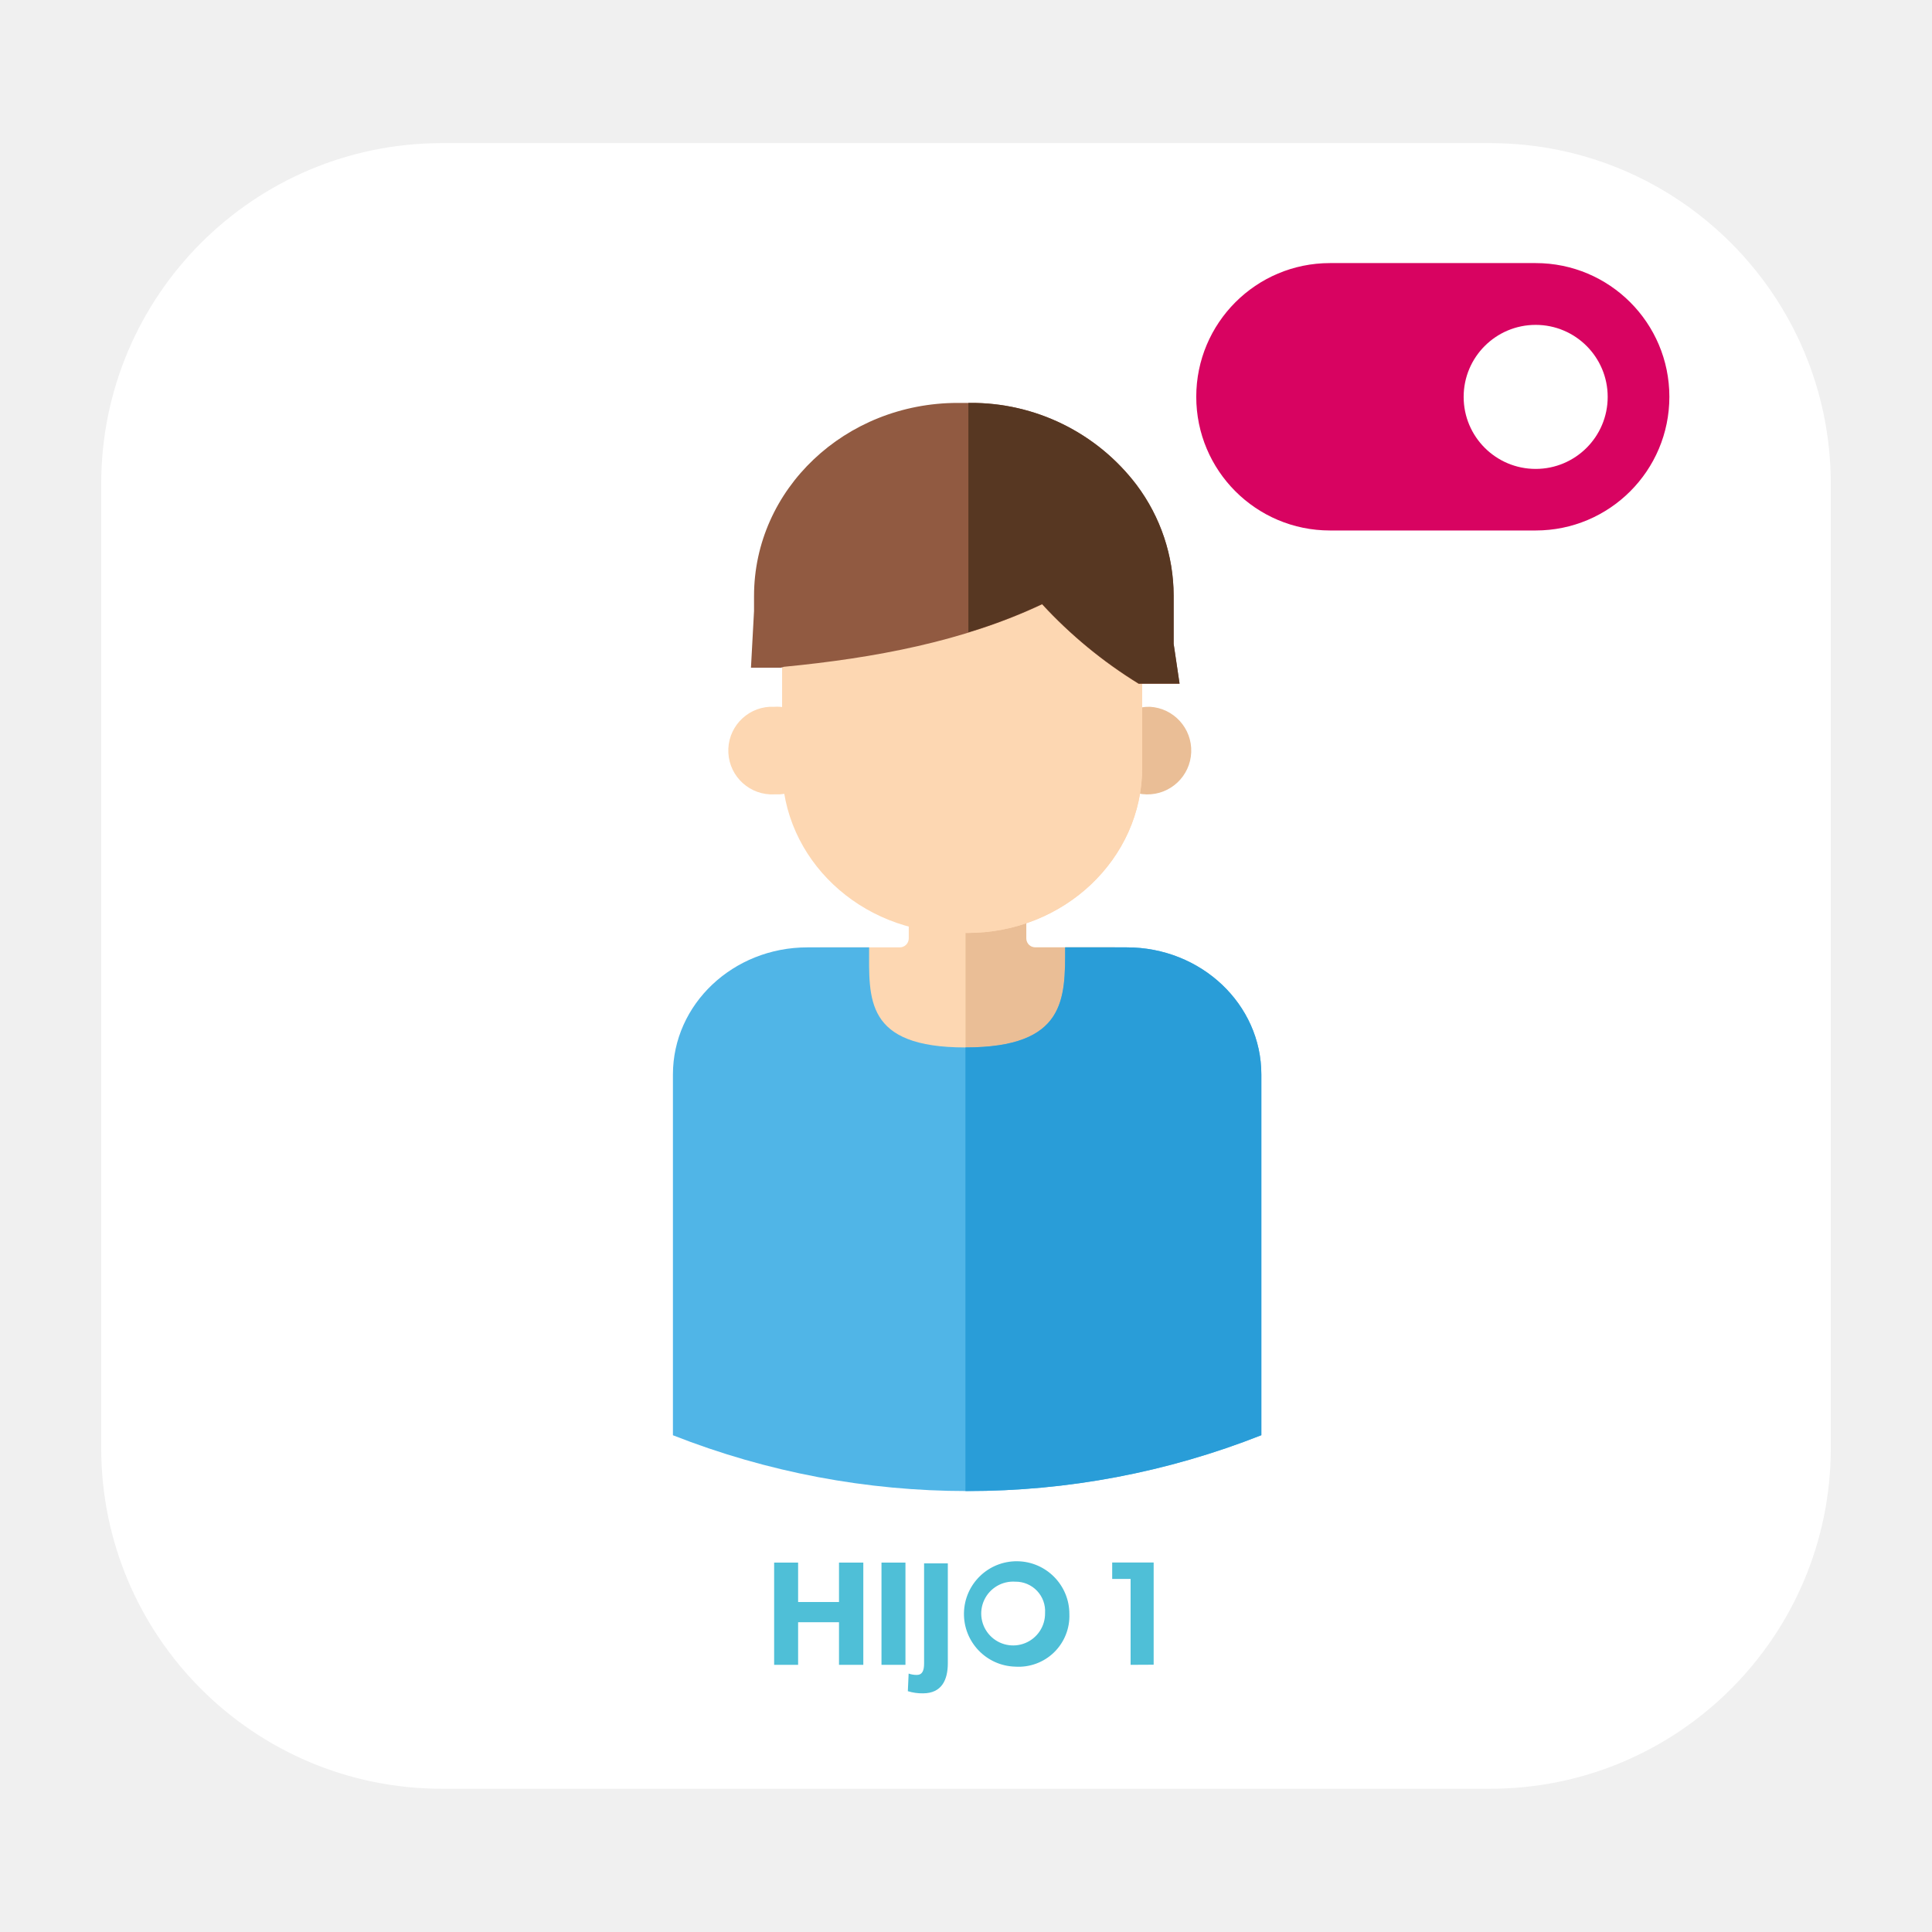
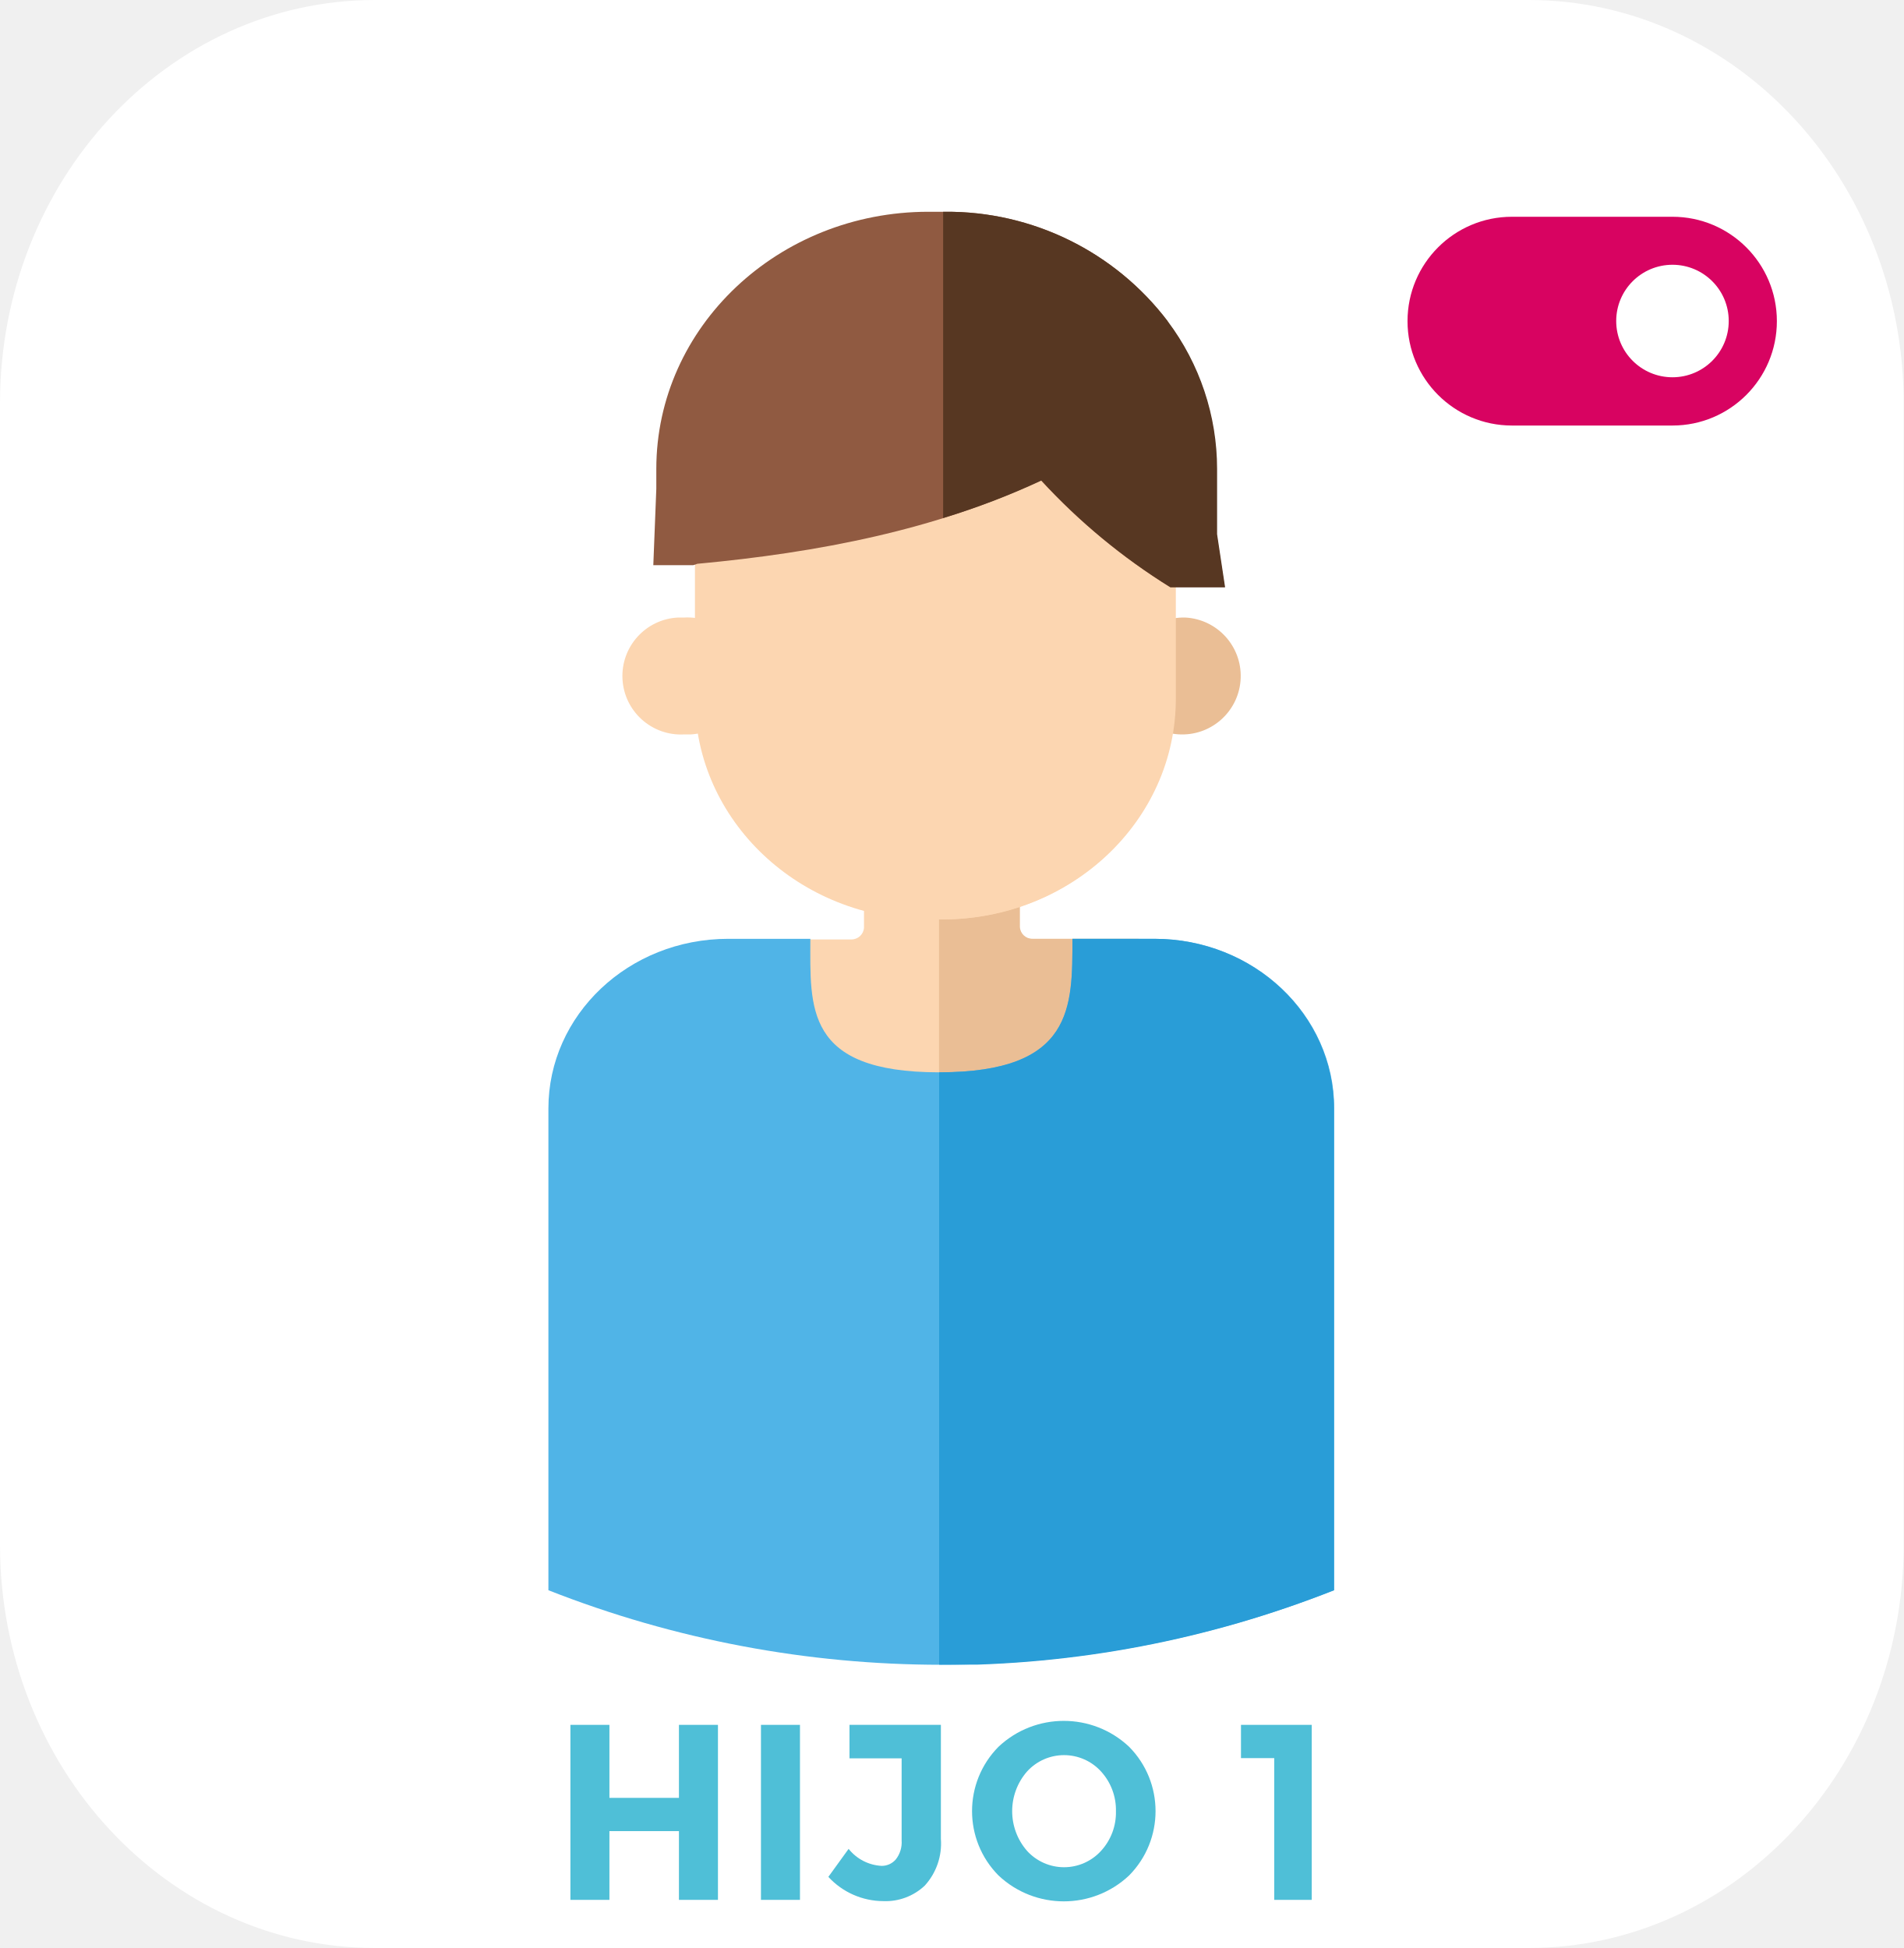
- <svg xmlns="http://www.w3.org/2000/svg" id="Layer_1" data-name="Layer 1" viewBox="0 0 170.08 170.08">
+ <svg xmlns="http://www.w3.org/2000/svg" viewBox="0 0 152.26 155.83">
  <defs>
-     <style>.cls-1{fill:none;}.cls-2{fill:#fff;}.cls-3{fill:#d80361;}.cls-4{clip-path:url(#clip-path);}.cls-5{fill:#fdd7b2;}.cls-6{fill:#eabe96;}.cls-7{fill:#50b5e7;}.cls-8{fill:#299dd8;}.cls-9{fill:#915a41;}.cls-10{fill:#573722;}.cls-11{isolation:isolate;}.cls-12{fill:#4fbfd7;}</style>
-     <clipPath id="clip-path">
-       <rect class="cls-1" x="59.24" y="35.47" width="51.8" height="95.79" />
+     <style>.cls-1{fill:none;}.cls-2{fill:#fff;}.cls-3{fill:#d80361;}.cls-4{fill:#4fbfd7;}.cls-5{clip-path:url(#clip-path);}.cls-6{fill:#fcd6b1;}.cls-7{fill:#eabe95;}.cls-8{fill:#50b4e7;}.cls-9{fill:#299dd7;}.cls-10{fill:#905a41;}.cls-11{fill:#573722;}</style>
+     <clipPath id="clip-path" transform="translate(-9.75 -5.79)">
+       <rect class="cls-1" x="53.61" y="22.73" width="62.85" height="116.22" />
    </clipPath>
  </defs>
-   <g id="Secure">
-     <rect id="Rectángulo_100" data-name="Rectángulo 100" class="cls-2" x="8.91" y="12.6" width="152.26" height="144.87" rx="30" />
-     <g id="Grupo_1239" data-name="Grupo 1239">
-       <rect id="Rectángulo_124" data-name="Rectángulo 124" class="cls-3" x="105.31" y="23.16" width="41.65" height="23.54" rx="11.77" />
-       <circle id="Elipse_54-9" data-name="Elipse 54-9" class="cls-2" cx="135.19" cy="34.94" r="6.34" />
+   <g id="pareja_copy" data-name="pareja copy">
+     <path id="Rectángulo_260" data-name="Rectángulo 260" class="cls-2" d="M39.75,5.79H132c16.57,0,30,14.45,30,32.27v91.29c0,17.82-13.43,32.27-30,32.27H39.75c-16.57,0-30-14.45-30-32.27V38.06C9.75,20.24,23.18,5.79,39.75,5.79Z" transform="translate(-9.75 -5.79)" />
+     <g id="Grupo_1288" data-name="Grupo 1288">
+       <rect id="Rectángulo_124-4" data-name="Rectángulo 124-4" class="cls-3" x="112.57" y="17.34" width="29.54" height="16.7" rx="8.35" />
+       <circle id="Elipse_54-12" data-name="Elipse 54-12" class="cls-2" cx="133.76" cy="25.68" r="4.5" />
    </g>
-   </g>
-   <g id="Grupo_787" data-name="Grupo 787">
-     <g class="cls-4">
-       <g id="Grupo_724" data-name="Grupo 724">
-         <path id="Trazado_142" data-name="Trazado 142" class="cls-5" d="M90.24,82.63V77.28H80v5.35a.79.79,0,0,1-.82.77h-7v18.46h25.9V83.4h-7a.8.8,0,0,1-.82-.77" />
-         <path id="Trazado_143" data-name="Trazado 143" class="cls-6" d="M98.17,83.4h-7a.79.79,0,0,1-.82-.77V77.28H85v24.58H98.17Z" />
-         <path id="Trazado_144" data-name="Trazado 144" class="cls-5" d="M68.18,62.22a3.86,3.86,0,0,1,.45,7.71h-.45a3.86,3.86,0,0,1-.41-7.71h.41" />
-         <path id="Trazado_145" data-name="Trazado 145" class="cls-6" d="M101.23,62.22a3.86,3.86,0,1,1-4.08,3.86,4,4,0,0,1,4.08-3.86" />
-         <path id="Trazado_146" data-name="Trazado 146" class="cls-5" d="M85.17,82.13h-.93c-8.5,0-15.39-6.52-15.39-14.55V54.3c0-8,6.9-14.55,15.39-14.55h.92c8.5,0,15.39,6.52,15.39,14.55V67.58c0,8-6.89,14.55-15.39,14.55" />
-         <path id="Trazado_147" data-name="Trazado 147" class="cls-5" d="M85.17,39.75H84.9V82.13h.26c8.5,0,15.39-6.52,15.39-14.55V54.3c0-8-6.89-14.55-15.39-14.55" />
-         <path id="Trazado_148" data-name="Trazado 148" class="cls-7" d="M99.2,83.4H93.77c0,4.51.12,8.81-8.78,8.81s-8.48-4.3-8.48-8.81H71.08c-6.54,0-11.84,5-11.84,11.19v31.76a70.73,70.73,0,0,0,51.8,0V94.59c0-6.18-5.3-11.19-11.84-11.19" />
-         <path id="Trazado_149" data-name="Trazado 149" class="cls-8" d="M99.2,83.4H93.77c0,4.51.08,8.81-8.78,8.81v39.05h.15a70,70,0,0,0,25.9-4.92V94.59c0-6.18-5.3-11.19-11.84-11.19" />
-         <path id="Trazado_150" data-name="Trazado 150" class="cls-9" d="M100.07,42.7a18.25,18.25,0,0,0-14.69-7.23H84.31c-9.9,0-17.93,7.59-17.93,17v1.31l-.27,5h2.64l.26-.08h0c8-.77,15.84-2.25,22.73-5.5a40.39,40.39,0,0,0,8.5,7l.52,0h3.08l-.52-3.5V52.43a16.33,16.33,0,0,0-3.25-9.73" />
-         <path id="Trazado_151" data-name="Trazado 151" class="cls-10" d="M100.06,42.7a18.25,18.25,0,0,0-14.68-7.23h-.13V55.66a47.19,47.19,0,0,0,6.49-2.49,40.13,40.13,0,0,0,8.5,7l.52,0h3.08l-.52-3.5V52.43a16.27,16.27,0,0,0-3.26-9.73" />
+     <path class="cls-4" d="M64.05,143.77h3.12v14H64.05v-5.5H58.49v5.5H55.37v-14h3.12v5.84h5.56Z" transform="translate(-9.75 -5.79)" />
+     <path class="cls-4" d="M70.61,143.77h3.12v14H70.61Z" transform="translate(-9.75 -5.79)" />
+     <path class="cls-4" d="M77.69,146.45v-2.68H85v9.12a5,5,0,0,1-1.29,3.74,4.56,4.56,0,0,1-3.31,1.24,6,6,0,0,1-4.4-1.94l1.62-2.24a3.61,3.61,0,0,0,2.64,1.36,1.48,1.48,0,0,0,1.13-.51,2.21,2.21,0,0,0,.47-1.53v-6.56Z" transform="translate(-9.75 -5.79)" />
+     <path class="cls-4" d="M100.05,155.82a7.62,7.62,0,0,1-10.44,0,7.32,7.32,0,0,1,0-10.3,7.62,7.62,0,0,1,10.44,0,7.32,7.32,0,0,1,0,10.3ZM99,150.68a4.57,4.57,0,0,0-1.2-3.19,4,4,0,0,0-5.9,0,4.83,4.83,0,0,0,0,6.37,4,4,0,0,0,5.9,0A4.53,4.53,0,0,0,99,150.68Z" transform="translate(-9.75 -5.79)" />
+     <path class="cls-4" d="M109,143.77h5.66v14h-3V146.43H109Z" transform="translate(-9.75 -5.79)" />
+     <g id="Grupo_787" data-name="Grupo 787">
+       <g class="cls-5">
+         <g id="Grupo_724" data-name="Grupo 724">
+           <path id="Trazado_142" data-name="Trazado 142" class="cls-6" d="M91.23,80V73.46H78.85V80a1,1,0,0,1-1,.94H69.33v22.39h31.42V80.89H92.22a1,1,0,0,1-1-.94" transform="translate(-9.75 -5.79)" />
+           <path id="Trazado_143" data-name="Trazado 143" class="cls-7" d="M100.85,80.89H92.32a1,1,0,0,1-1-.94V73.46H84.85v29.82h16Z" transform="translate(-9.75 -5.79)" />
+           <path id="Trazado_144" data-name="Trazado 144" class="cls-6" d="M64.46,55.19A4.68,4.68,0,1,1,65,64.54h-.54a4.68,4.68,0,0,1-.5-9.35h.5" transform="translate(-9.75 -5.79)" />
+           <path id="Trazado_145" data-name="Trazado 145" class="cls-7" d="M104.56,55.19a4.68,4.68,0,1,1-4.94,4.68,4.81,4.81,0,0,1,4.94-4.68" transform="translate(-9.75 -5.79)" />
+           <path id="Trazado_146" data-name="Trazado 146" class="cls-6" d="M85.07,79.34H84c-10.31,0-18.67-7.9-18.67-17.65V45.57c0-9.74,8.36-17.64,18.67-17.64h1.11c10.32,0,18.68,7.9,18.68,17.64V61.69c0,9.75-8.36,17.65-18.68,17.65" transform="translate(-9.75 -5.79)" />
+           <path id="Trazado_147" data-name="Trazado 147" class="cls-6" d="M85.07,27.93h-.32V79.34h.31c10.32,0,18.68-7.9,18.68-17.65V45.57c0-9.74-8.36-17.64-18.68-17.64" transform="translate(-9.75 -5.79)" />
+           <path id="Trazado_148" data-name="Trazado 148" class="cls-8" d="M102.1,80.89H95.52c0,5.46.14,10.68-10.66,10.68s-10.3-5.22-10.3-10.68H68C60,80.89,53.61,87,53.61,94.46V133a85.79,85.79,0,0,0,62.85,0V94.46c0-7.5-6.43-13.57-14.36-13.57" transform="translate(-9.75 -5.79)" />
+           <path id="Trazado_149" data-name="Trazado 149" class="cls-9" d="M102.1,80.89H95.52c0,5.46.09,10.68-10.66,10.68V139H85a85,85,0,0,0,31.43-6V94.46c0-7.5-6.43-13.57-14.37-13.57" transform="translate(-9.75 -5.79)" />
+           <path id="Trazado_150" data-name="Trazado 150" class="cls-10" d="M103.15,31.5a22.13,22.13,0,0,0-17.82-8.77H84c-12,0-21.76,9.21-21.76,20.57v1.59L62,51h3.2l.32-.11h0C75.16,50,84.69,48.16,93,44.21a49.45,49.45,0,0,0,10.32,8.54l.63,0h3.74l-.64-4.24V43.3a19.67,19.67,0,0,0-3.94-11.8" transform="translate(-9.75 -5.79)" />
+           <path id="Trazado_151" data-name="Trazado 151" class="cls-11" d="M103.15,31.5a22.16,22.16,0,0,0-17.82-8.77h-.15v24.5a59.28,59.28,0,0,0,7.86-3,49.45,49.45,0,0,0,10.32,8.54l.63,0h3.74l-.64-4.24V43.3a19.67,19.67,0,0,0-3.94-11.8" transform="translate(-9.75 -5.79)" />
+         </g>
      </g>
    </g>
  </g>
-   <g id="HIJO_1-3" data-name="HIJO 1-3" class="cls-11">
-     <g class="cls-11">
-       <path class="cls-12" d="M73.86,146.56v-3.75h-3.6v3.75H68.15v-9h2.11v3.47h3.6v-3.47H76v9Z" />
-       <path class="cls-12" d="M77.6,146.56v-9h2.11v9Z" />
-       <path class="cls-12" d="M81.25,149.07a4.25,4.25,0,0,1-1.33-.19l.07-1.55a2.17,2.17,0,0,0,.71.12c.5,0,.65-.39.65-1v-8.82h2.09v8.79C83.44,147.86,82.92,149.07,81.25,149.07Z" />
-       <path class="cls-12" d="M89.38,146.72a4.64,4.64,0,1,1,4.76-4.63A4.47,4.47,0,0,1,89.38,146.72Zm0-7.48A2.81,2.81,0,1,0,92,142,2.59,2.59,0,0,0,89.38,139.24Z" />
-       <path class="cls-12" d="M99.53,146.56V139H97.91v-1.45h3.65v9Z" />
-     </g>
-   </g>
</svg>
